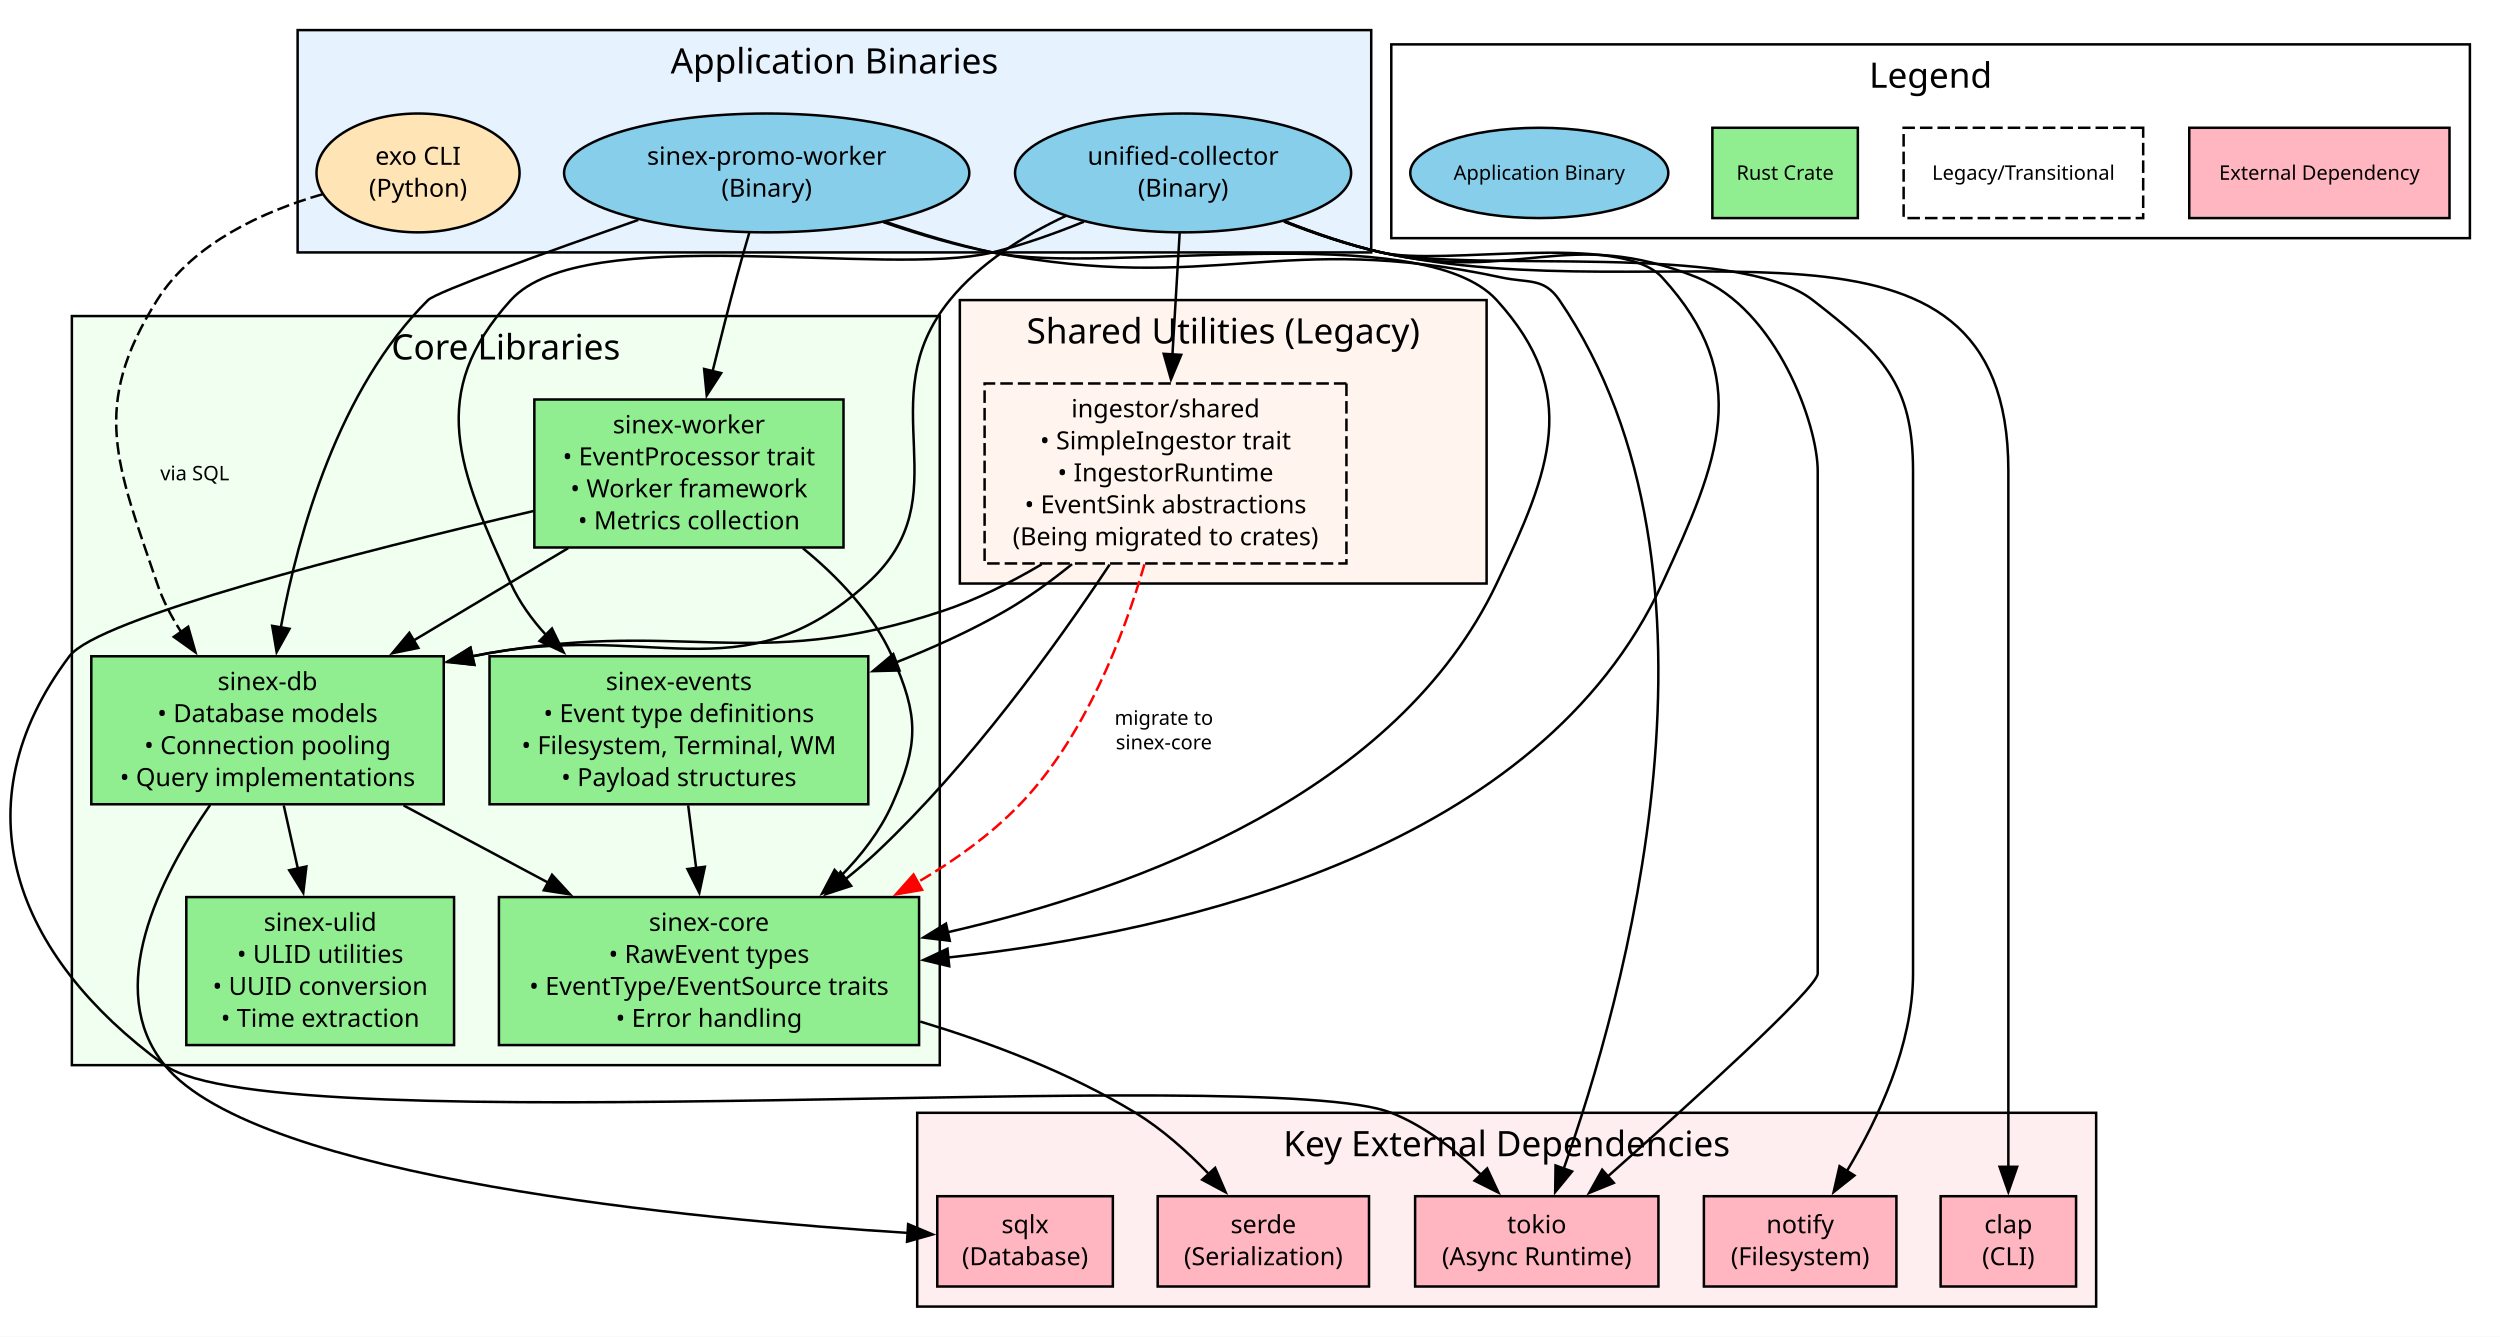
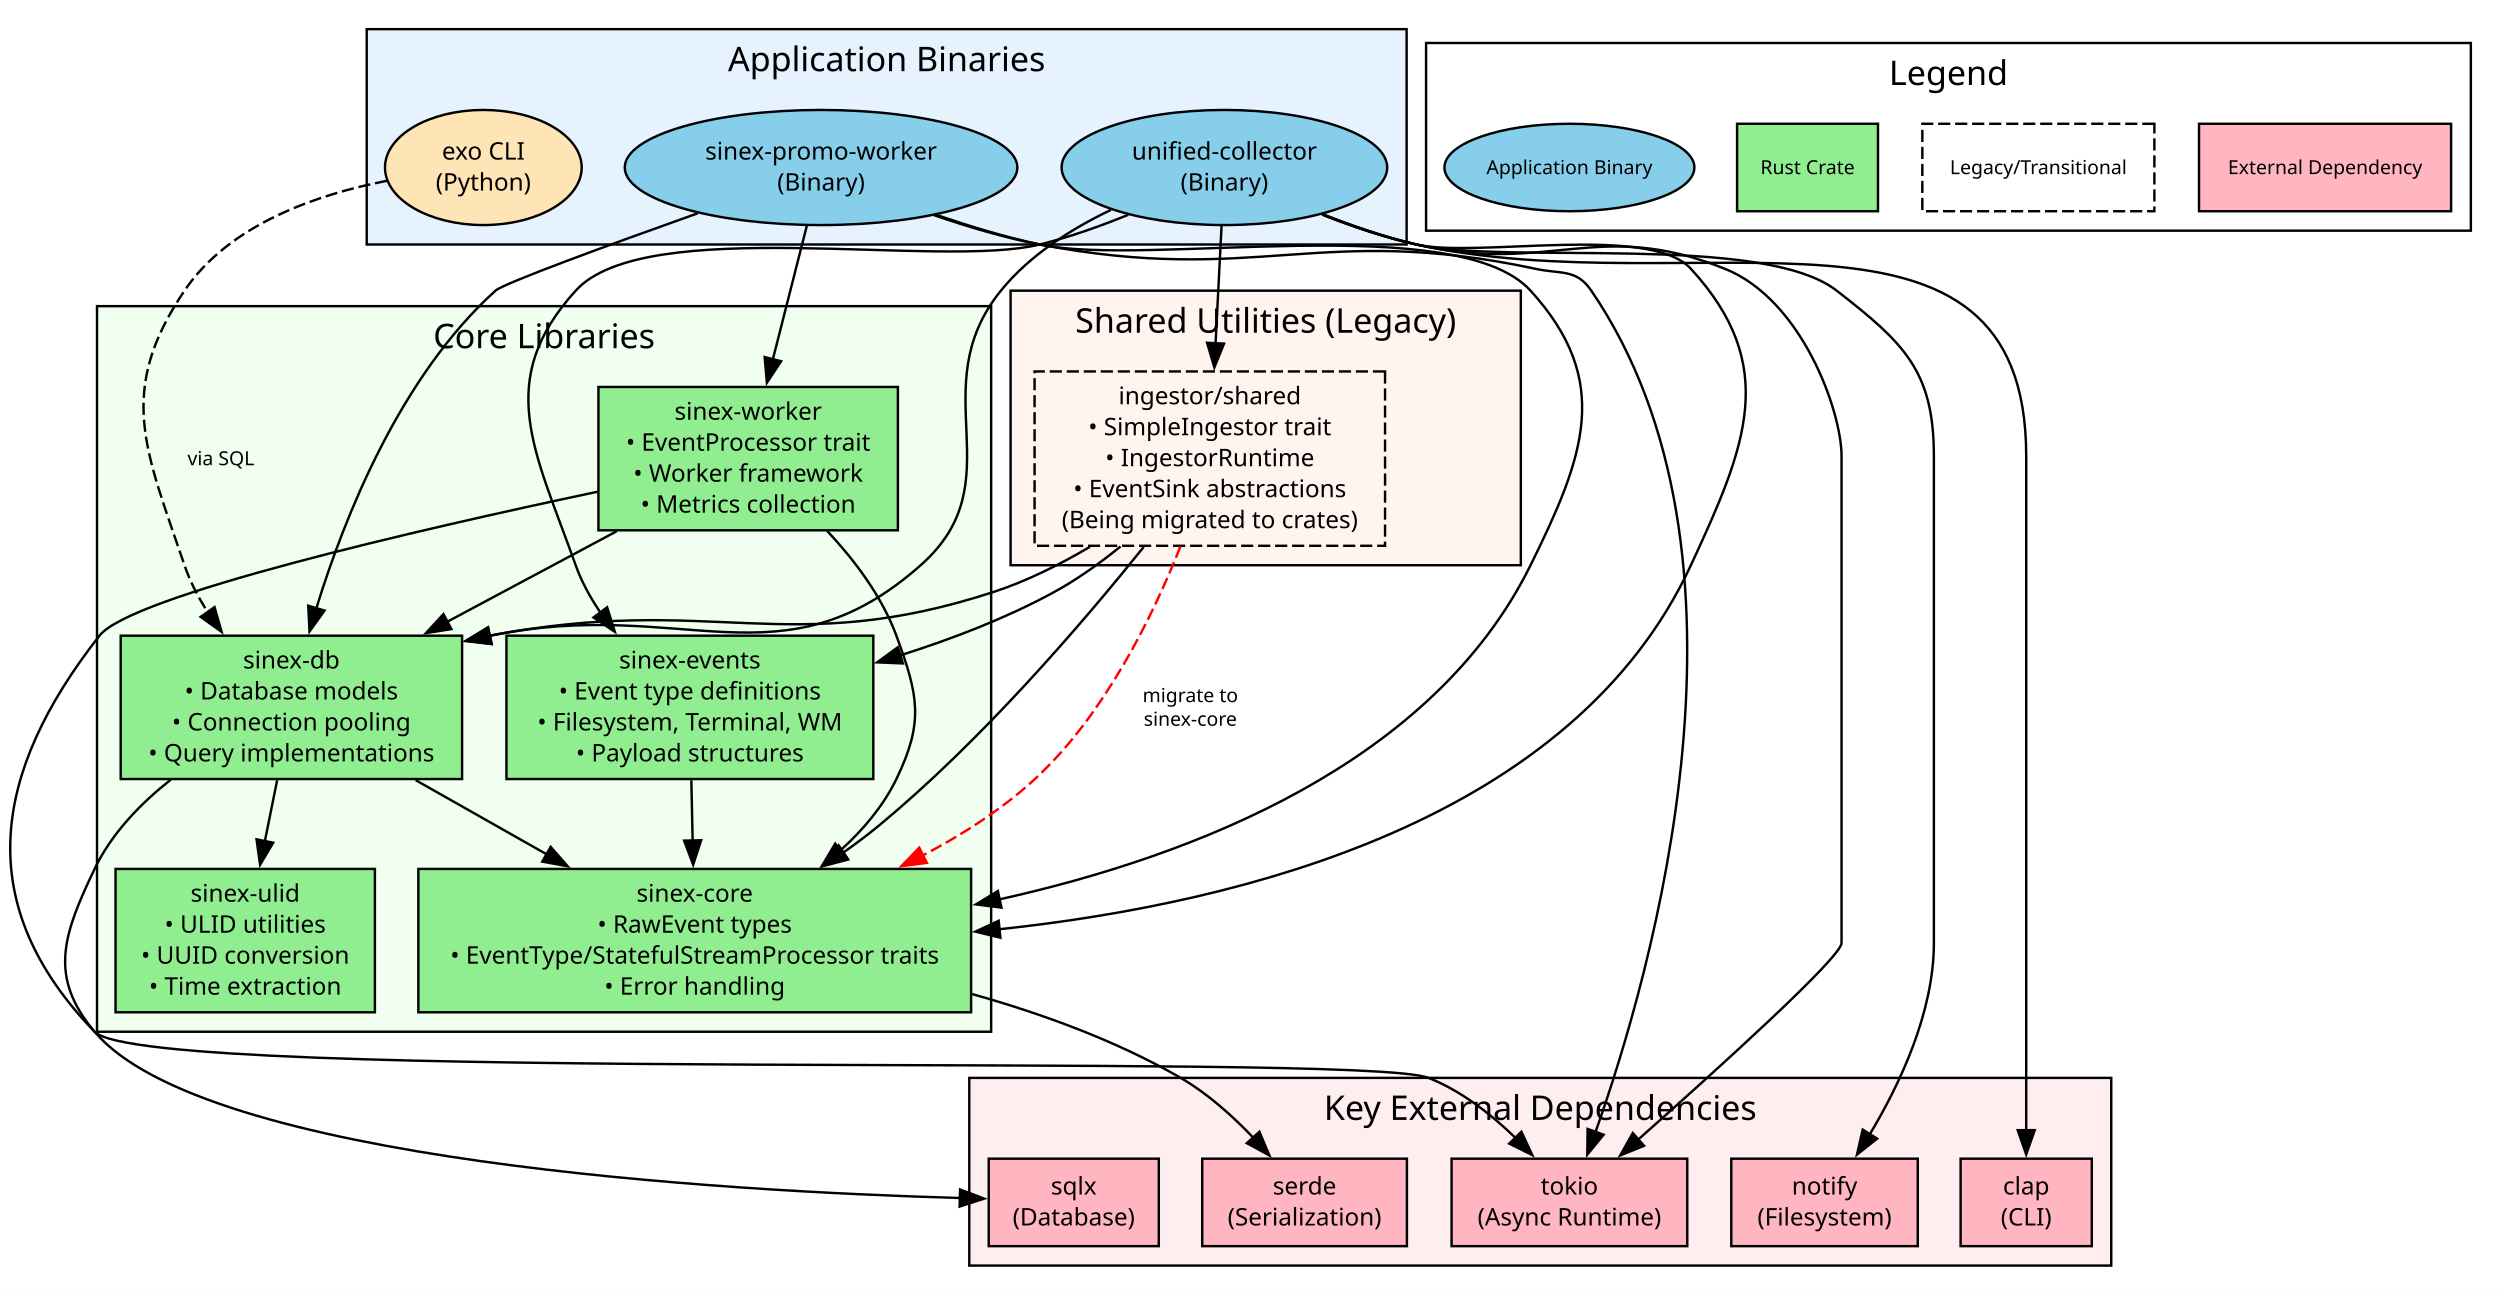
- <svg xmlns="http://www.w3.org/2000/svg" viewBox="0.00 0.00 996.65 532.88">
+ <svg xmlns="http://www.w3.org/2000/svg" viewBox="0.00 0.00 1028.93 532.88">
  <g id="graph0" class="graph" transform="scale(1 1) rotate(0) translate(4 528.88)">
-     <polygon fill="white" stroke="none" points="-4,4 -4,-528.88 992.65,-528.88 992.65,4 -4,4" />
+     <polygon fill="white" stroke="none" points="-4,4 -4,-528.88 1024.93,-528.88 1024.93,4 -4,4" />
    <g id="clust1" class="cluster">
-       <polygon fill="#e6f3ff" stroke="black" points="114.65,-428.25 114.65,-516.88 542.65,-516.88 542.65,-428.25 114.65,-428.25" />
-       <text text-anchor="middle" x="328.65" y="-499.58" font-family="JetBrains Mono Bold" font-size="14.00">Application Binaries</text>
+       <polygon fill="#e6f3ff" stroke="black" points="146.93,-428.25 146.93,-516.88 574.93,-516.88 574.93,-428.25 146.93,-428.25" />
+       <text text-anchor="middle" x="360.93" y="-499.58" font-family="JetBrains Mono Bold" font-size="14.00">Application Binaries</text>
    </g>
    <g id="clust2" class="cluster">
-       <polygon fill="#f0fff0" stroke="black" points="24.65,-104.25 24.65,-402.88 370.65,-402.88 370.65,-104.25 24.65,-104.25" />
-       <text text-anchor="middle" x="197.65" y="-385.57" font-family="JetBrains Mono Bold" font-size="14.00">Core Libraries</text>
+       <polygon fill="#f0fff0" stroke="black" points="35.93,-104.25 35.93,-402.88 403.93,-402.88 403.93,-104.25 35.93,-104.25" />
+       <text text-anchor="middle" x="219.93" y="-385.57" font-family="JetBrains Mono Bold" font-size="14.00">Core Libraries</text>
    </g>
    <g id="clust3" class="cluster">
-       <polygon fill="#fff5ee" stroke="black" points="378.65,-296.25 378.65,-409.25 588.65,-409.25 588.65,-296.25 378.65,-296.25" />
-       <text text-anchor="middle" x="483.65" y="-391.95" font-family="JetBrains Mono Bold" font-size="14.00">Shared Utilities (Legacy)</text>
+       <polygon fill="#fff5ee" stroke="black" points="411.93,-296.25 411.93,-409.25 621.93,-409.25 621.93,-296.25 411.93,-296.25" />
+       <text text-anchor="middle" x="516.93" y="-391.95" font-family="JetBrains Mono Bold" font-size="14.00">Shared Utilities (Legacy)</text>
    </g>
    <g id="clust4" class="cluster">
-       <polygon fill="#ffeef0" stroke="black" points="361.65,-8 361.65,-85.25 831.65,-85.25 831.65,-8 361.65,-8" />
-       <text text-anchor="middle" x="596.65" y="-67.95" font-family="JetBrains Mono Bold" font-size="14.00">Key External Dependencies</text>
+       <polygon fill="#ffeef0" stroke="black" points="394.93,-8 394.93,-85.25 864.93,-85.25 864.93,-8 394.93,-8" />
+       <text text-anchor="middle" x="629.93" y="-67.95" font-family="JetBrains Mono Bold" font-size="14.00">Key External Dependencies</text>
    </g>
    <g id="clust5" class="cluster">
-       <polygon fill="#ffffff" stroke="black" points="550.65,-433.94 550.65,-511.19 980.65,-511.19 980.65,-433.94 550.65,-433.94" />
-       <text text-anchor="middle" x="765.65" y="-493.89" font-family="JetBrains Mono Bold" font-size="14.00">Legend</text>
+       <polygon fill="#ffffff" stroke="black" points="582.93,-433.94 582.93,-511.19 1012.93,-511.19 1012.93,-433.94 582.93,-433.94" />
+       <text text-anchor="middle" x="797.93" y="-493.89" font-family="JetBrains Mono Bold" font-size="14.00">Legend</text>
    </g>
    <g id="node1" class="node">
-       <ellipse fill="#87ceeb" stroke="black" cx="467.65" cy="-459.94" rx="67" ry="23.69" />
-       <text text-anchor="middle" x="467.65" y="-463.19" font-family="JetBrains Mono" font-size="10.00">unified-collector</text>
-       <text text-anchor="middle" x="467.65" y="-450.44" font-family="JetBrains Mono" font-size="10.00">(Binary)</text>
+       <ellipse fill="#87ceeb" stroke="black" cx="499.93" cy="-459.94" rx="67" ry="23.69" />
+       <text text-anchor="middle" x="499.93" y="-463.19" font-family="JetBrains Mono" font-size="10.00">unified-collector</text>
+       <text text-anchor="middle" x="499.93" y="-450.44" font-family="JetBrains Mono" font-size="10.00">(Binary)</text>
    </g>
    <g id="node4" class="node">
-       <polygon fill="#90ee90" stroke="black" points="362.4,-171.25 194.9,-171.25 194.9,-112.25 362.4,-112.25 362.4,-171.25" />
-       <text text-anchor="middle" x="278.65" y="-157.75" font-family="JetBrains Mono" font-size="10.00">sinex-core</text>
-       <text text-anchor="middle" x="278.65" y="-145" font-family="JetBrains Mono" font-size="10.00">• RawEvent types</text>
-       <text text-anchor="middle" x="278.65" y="-132.25" font-family="JetBrains Mono" font-size="10.00">• EventType/EventSource traits</text>
-       <text text-anchor="middle" x="278.65" y="-119.5" font-family="JetBrains Mono" font-size="10.00">• Error handling</text>
+       <polygon fill="#90ee90" stroke="black" points="395.68,-171.25 168.18,-171.25 168.18,-112.25 395.68,-112.25 395.68,-171.25" />
+       <text text-anchor="middle" x="281.93" y="-157.75" font-family="JetBrains Mono" font-size="10.00">sinex-core</text>
+       <text text-anchor="middle" x="281.93" y="-145" font-family="JetBrains Mono" font-size="10.00">• RawEvent types</text>
+       <text text-anchor="middle" x="281.93" y="-132.25" font-family="JetBrains Mono" font-size="10.00">• EventType/StatefulStreamProcessor traits</text>
+       <text text-anchor="middle" x="281.93" y="-119.5" font-family="JetBrains Mono" font-size="10.00">• Error handling</text>
    </g>
    <g id="edge1" class="edge">
-       <path fill="none" stroke="black" d="M507.96,-440.77C520.16,-435.95 533.75,-431.27 546.65,-428.25 570.98,-422.56 641.78,-436.69 658.65,-418.25 695.24,-378.24 681.34,-345.49 658.65,-296.25 610.16,-191.05 469.66,-157.57 373.79,-147.14" />
-       <polygon fill="black" stroke="black" points="374.42,-143.69 364.12,-146.16 373.72,-150.65 374.42,-143.69" />
+       <path fill="none" stroke="black" d="M540.24,-440.76C552.44,-435.95 566.03,-431.26 578.93,-428.25 603.48,-422.52 674.91,-436.84 691.93,-418.25 728.54,-378.25 714.74,-345.44 691.93,-296.25 643.54,-191.91 509.09,-157.29 407.24,-146.42" />
+       <polygon fill="black" stroke="black" points="407.73,-142.95 397.43,-145.45 407.04,-149.92 407.73,-142.95" />
    </g>
    <g id="node5" class="node">
-       <polygon fill="#90ee90" stroke="black" points="172.9,-267.25 32.4,-267.25 32.4,-208.25 172.9,-208.25 172.9,-267.25" />
-       <text text-anchor="middle" x="102.65" y="-253.75" font-family="JetBrains Mono" font-size="10.00">sinex-db</text>
-       <text text-anchor="middle" x="102.65" y="-241" font-family="JetBrains Mono" font-size="10.00">• Database models</text>
-       <text text-anchor="middle" x="102.65" y="-228.25" font-family="JetBrains Mono" font-size="10.00">• Connection pooling</text>
-       <text text-anchor="middle" x="102.65" y="-215.5" font-family="JetBrains Mono" font-size="10.00">• Query implementations</text>
+       <polygon fill="#90ee90" stroke="black" points="186.18,-267.25 45.68,-267.25 45.68,-208.25 186.18,-208.25 186.18,-267.25" />
+       <text text-anchor="middle" x="115.93" y="-253.75" font-family="JetBrains Mono" font-size="10.00">sinex-db</text>
+       <text text-anchor="middle" x="115.93" y="-241" font-family="JetBrains Mono" font-size="10.00">• Database models</text>
+       <text text-anchor="middle" x="115.93" y="-228.25" font-family="JetBrains Mono" font-size="10.00">• Connection pooling</text>
+       <text text-anchor="middle" x="115.93" y="-215.5" font-family="JetBrains Mono" font-size="10.00">• Query implementations</text>
    </g>
    <g id="edge2" class="edge">
-       <path fill="none" stroke="black" d="M420.92,-442.82C404.25,-435 386.65,-424.03 374.65,-409.25 341.66,-368.64 380.51,-331.28 341.65,-296.25 290.79,-250.41 255.48,-282.47 183.95,-267.17" />
-       <polygon fill="black" stroke="black" points="185.14,-263.86 174.59,-264.91 183.49,-270.66 185.14,-263.86" />
+       <path fill="none" stroke="black" d="M453.22,-442.49C436.87,-434.67 419.68,-423.79 407.93,-409.25 375.04,-368.56 414.14,-330.89 374.93,-296.25 317.13,-245.18 277.51,-283.66 197.42,-267.2" />
+       <polygon fill="black" stroke="black" points="198.39,-263.83 187.86,-264.97 196.81,-270.65 198.39,-263.83" />
    </g>
    <g id="node7" class="node">
-       <polygon fill="#90ee90" stroke="black" points="342.15,-267.25 191.15,-267.25 191.15,-208.25 342.15,-208.25 342.15,-267.25" />
-       <text text-anchor="middle" x="266.65" y="-253.75" font-family="JetBrains Mono" font-size="10.00">sinex-events</text>
-       <text text-anchor="middle" x="266.65" y="-241" font-family="JetBrains Mono" font-size="10.00">• Event type definitions</text>
-       <text text-anchor="middle" x="266.65" y="-228.25" font-family="JetBrains Mono" font-size="10.00">• Filesystem, Terminal, WM</text>
-       <text text-anchor="middle" x="266.65" y="-215.5" font-family="JetBrains Mono" font-size="10.00">• Payload structures</text>
+       <polygon fill="#90ee90" stroke="black" points="355.43,-267.25 204.43,-267.25 204.43,-208.25 355.43,-208.25 355.43,-267.25" />
+       <text text-anchor="middle" x="279.93" y="-253.75" font-family="JetBrains Mono" font-size="10.00">sinex-events</text>
+       <text text-anchor="middle" x="279.93" y="-241" font-family="JetBrains Mono" font-size="10.00">• Event type definitions</text>
+       <text text-anchor="middle" x="279.93" y="-228.25" font-family="JetBrains Mono" font-size="10.00">• Filesystem, Terminal, WM</text>
+       <text text-anchor="middle" x="279.93" y="-215.5" font-family="JetBrains Mono" font-size="10.00">• Payload structures</text>
    </g>
    <g id="edge3" class="edge">
-       <path fill="none" stroke="black" d="M428.12,-440.5C416.59,-435.8 403.81,-431.24 391.65,-428.25 350.01,-418.01 228.43,-441.02 199.65,-409.25 165.93,-372.03 178.68,-341.88 199.65,-296.25 203.08,-288.78 208.01,-281.92 213.67,-275.74" />
-       <polygon fill="black" stroke="black" points="216.04,-278.32 220.68,-268.8 211.11,-273.34 216.04,-278.32" />
+       <path fill="none" stroke="black" d="M460.4,-440.5C448.87,-435.81 436.09,-431.24 423.93,-428.25 382.51,-418.05 261.56,-440.87 232.93,-409.25 199.22,-372.02 216.06,-343.55 232.93,-296.25 235.34,-289.48 238.94,-282.92 243.08,-276.82" />
+       <polygon fill="black" stroke="black" points="245.87,-278.94 249.05,-268.84 240.26,-274.75 245.87,-278.94" />
    </g>
    <g id="node9" class="node">
-       <polygon fill="none" stroke="black" stroke-dasharray="5,2" points="532.77,-376 388.52,-376 388.52,-304.25 532.77,-304.25 532.77,-376" />
-       <text text-anchor="middle" x="460.65" y="-362.5" font-family="JetBrains Mono" font-size="10.00">ingestor/shared</text>
-       <text text-anchor="middle" x="460.65" y="-349.75" font-family="JetBrains Mono" font-size="10.00">• SimpleIngestor trait</text>
-       <text text-anchor="middle" x="460.65" y="-337" font-family="JetBrains Mono" font-size="10.00">• IngestorRuntime</text>
-       <text text-anchor="middle" x="460.65" y="-324.25" font-family="JetBrains Mono" font-size="10.00">• EventSink abstractions</text>
-       <text text-anchor="middle" x="460.65" y="-311.5" font-family="JetBrains Mono" font-size="10.00">(Being migrated to crates)</text>
+       <polygon fill="none" stroke="black" stroke-dasharray="5,2" points="566.05,-376 421.8,-376 421.8,-304.25 566.05,-304.25 566.05,-376" />
+       <text text-anchor="middle" x="493.93" y="-362.5" font-family="JetBrains Mono" font-size="10.00">ingestor/shared</text>
+       <text text-anchor="middle" x="493.93" y="-349.75" font-family="JetBrains Mono" font-size="10.00">• SimpleIngestor trait</text>
+       <text text-anchor="middle" x="493.93" y="-337" font-family="JetBrains Mono" font-size="10.00">• IngestorRuntime</text>
+       <text text-anchor="middle" x="493.93" y="-324.25" font-family="JetBrains Mono" font-size="10.00">• EventSink abstractions</text>
+       <text text-anchor="middle" x="493.93" y="-311.5" font-family="JetBrains Mono" font-size="10.00">(Being migrated to crates)</text>
    </g>
    <g id="edge4" class="edge">
-       <path fill="none" stroke="black" d="M466.28,-435.94C465.46,-422.12 464.39,-404.04 463.4,-387.37" />
-       <polygon fill="black" stroke="black" points="466.9,-387.42 462.82,-377.64 459.92,-387.83 466.9,-387.42" />
+       <path fill="none" stroke="black" d="M498.76,-435.94C498.05,-422.12 497.13,-404.04 496.28,-387.37" />
+       <polygon fill="black" stroke="black" points="499.79,-387.45 495.79,-377.64 492.8,-387.81 499.79,-387.45" />
    </g>
    <g id="node11" class="node">
-       <polygon fill="#ffb6c1" stroke="black" points="657.15,-52 560.15,-52 560.15,-16 657.15,-16 657.15,-52" />
-       <text text-anchor="middle" x="608.65" y="-37.25" font-family="JetBrains Mono" font-size="10.00">tokio</text>
-       <text text-anchor="middle" x="608.65" y="-24.5" font-family="JetBrains Mono" font-size="10.00">(Async Runtime)</text>
+       <polygon fill="#ffb6c1" stroke="black" points="690.43,-52 593.43,-52 593.43,-16 690.43,-16 690.43,-52" />
+       <text text-anchor="middle" x="641.93" y="-37.25" font-family="JetBrains Mono" font-size="10.00">tokio</text>
+       <text text-anchor="middle" x="641.93" y="-24.5" font-family="JetBrains Mono" font-size="10.00">(Async Runtime)</text>
    </g>
    <g id="edge19" class="edge">
-       <path fill="none" stroke="black" d="M507.94,-440.69C520.14,-435.87 533.74,-431.2 546.65,-428.25 601.41,-415.72 620.53,-439.22 672.65,-418.25 704.38,-405.48 720.65,-359.57 720.65,-341.12 720.65,-341.12 720.65,-341.12 720.65,-140.75 720.65,-135 670.02,-89.18 636.84,-59.77" />
-       <polygon fill="black" stroke="black" points="639.36,-57.32 629.55,-53.32 634.72,-62.56 639.36,-57.32" />
+       <path fill="none" stroke="black" d="M540.22,-440.68C552.42,-435.87 566.02,-431.2 578.93,-428.25 634.13,-415.64 653.39,-439.36 705.93,-418.25 737.67,-405.49 753.93,-359.63 753.93,-341.12 753.93,-341.12 753.93,-341.12 753.93,-140.75 753.93,-135 703.3,-89.18 670.12,-59.77" />
+       <polygon fill="black" stroke="black" points="672.64,-57.32 662.83,-53.32 668,-62.56 672.64,-57.32" />
    </g>
    <g id="node13" class="node">
-       <polygon fill="#ffb6c1" stroke="black" points="752.02,-52 675.27,-52 675.27,-16 752.02,-16 752.02,-52" />
-       <text text-anchor="middle" x="713.65" y="-37.25" font-family="JetBrains Mono" font-size="10.00">notify</text>
-       <text text-anchor="middle" x="713.65" y="-24.5" font-family="JetBrains Mono" font-size="10.00">(Filesystem)</text>
+       <polygon fill="#ffb6c1" stroke="black" points="785.3,-52 708.55,-52 708.55,-16 785.3,-16 785.3,-52" />
+       <text text-anchor="middle" x="746.93" y="-37.25" font-family="JetBrains Mono" font-size="10.00">notify</text>
+       <text text-anchor="middle" x="746.93" y="-24.5" font-family="JetBrains Mono" font-size="10.00">(Filesystem)</text>
    </g>
    <g id="edge20" class="edge">
-       <path fill="none" stroke="black" d="M507.92,-440.62C520.13,-435.8 533.73,-431.15 546.65,-428.25 584.17,-419.83 688.3,-432.86 718.65,-409.25 746.36,-387.69 758.65,-376.24 758.65,-341.12 758.65,-341.12 758.65,-341.12 758.65,-140.75 758.65,-112.25 744.63,-82.62 732.25,-62" />
-       <polygon fill="black" stroke="black" points="735.28,-60.25 726.99,-53.66 729.36,-63.98 735.28,-60.25" />
+       <path fill="none" stroke="black" d="M540.2,-440.61C552.41,-435.8 566.01,-431.15 578.93,-428.25 616.67,-419.79 721.4,-433 751.93,-409.25 779.64,-387.69 791.93,-376.24 791.93,-341.12 791.93,-341.12 791.93,-341.12 791.93,-140.75 791.93,-112.25 777.91,-82.62 765.53,-62" />
+       <polygon fill="black" stroke="black" points="768.56,-60.25 760.27,-53.66 762.64,-63.98 768.56,-60.25" />
    </g>
    <g id="node14" class="node">
-       <polygon fill="#ffb6c1" stroke="black" points="823.65,-52 769.65,-52 769.65,-16 823.65,-16 823.65,-52" />
-       <text text-anchor="middle" x="796.65" y="-37.25" font-family="JetBrains Mono" font-size="10.00">clap</text>
-       <text text-anchor="middle" x="796.65" y="-24.5" font-family="JetBrains Mono" font-size="10.00">(CLI)</text>
+       <polygon fill="#ffb6c1" stroke="black" points="856.93,-52 802.93,-52 802.93,-16 856.93,-16 856.93,-52" />
+       <text text-anchor="middle" x="829.93" y="-37.25" font-family="JetBrains Mono" font-size="10.00">clap</text>
+       <text text-anchor="middle" x="829.93" y="-24.5" font-family="JetBrains Mono" font-size="10.00">(CLI)</text>
    </g>
    <g id="edge21" class="edge">
-       <path fill="none" stroke="black" d="M507.9,-440.53C520.11,-435.71 533.71,-431.08 546.65,-428.25 661.6,-403.11 796.65,-458.79 796.65,-341.12 796.65,-341.12 796.65,-341.12 796.65,-140.75 796.65,-114.66 796.65,-84.95 796.65,-63.68" />
-       <polygon fill="black" stroke="black" points="800.15,-63.73 796.65,-53.73 793.15,-63.73 800.15,-63.73" />
+       <path fill="none" stroke="black" d="M540.18,-440.53C552.39,-435.71 565.99,-431.08 578.93,-428.25 694.29,-403.04 829.93,-459.21 829.93,-341.12 829.93,-341.12 829.93,-341.12 829.93,-140.75 829.93,-114.66 829.93,-84.95 829.93,-63.68" />
+       <polygon fill="black" stroke="black" points="833.43,-63.73 829.93,-53.73 826.43,-63.73 833.43,-63.73" />
    </g>
    <g id="node2" class="node">
-       <ellipse fill="#87ceeb" stroke="black" cx="301.65" cy="-459.94" rx="80.79" ry="23.69" />
-       <text text-anchor="middle" x="301.65" y="-463.19" font-family="JetBrains Mono" font-size="10.00">sinex-promo-worker</text>
-       <text text-anchor="middle" x="301.65" y="-450.44" font-family="JetBrains Mono" font-size="10.00">(Binary)</text>
+       <ellipse fill="#87ceeb" stroke="black" cx="333.93" cy="-459.94" rx="80.79" ry="23.69" />
+       <text text-anchor="middle" x="333.93" y="-463.19" font-family="JetBrains Mono" font-size="10.00">sinex-promo-worker</text>
+       <text text-anchor="middle" x="333.93" y="-450.44" font-family="JetBrains Mono" font-size="10.00">(Binary)</text>
    </g>
    <g id="edge5" class="edge">
-       <path fill="none" stroke="black" d="M349.17,-440.41C362.71,-435.77 377.61,-431.26 391.65,-428.25 435.51,-418.83 562.45,-442.43 592.65,-409.25 626.45,-372.1 614.2,-341.61 592.65,-296.25 553.31,-213.45 451.05,-174.92 373.83,-157.24" />
-       <polygon fill="black" stroke="black" points="374.63,-153.84 364.11,-155.11 373.13,-160.67 374.63,-153.84" />
+       <path fill="none" stroke="black" d="M381.45,-440.41C394.99,-435.77 409.89,-431.26 423.93,-428.25 468.01,-418.8 595.58,-442.59 625.93,-409.25 659.74,-372.11 648.17,-341.28 625.93,-296.25 585.74,-214.88 488.04,-176.62 406.99,-158.65" />
+       <polygon fill="black" stroke="black" points="408.17,-155.32 397.66,-156.66 406.71,-162.17 408.17,-155.32" />
    </g>
    <g id="edge6" class="edge">
-       <path fill="none" stroke="black" d="M250.46,-441.21C213.63,-428.28 169.89,-412.47 166.65,-409.25 131.08,-373.91 115.02,-316.92 107.94,-278.67" />
-       <polygon fill="black" stroke="black" points="111.42,-278.2 106.28,-268.94 104.52,-279.38 111.42,-278.2" />
+       <path fill="none" stroke="black" d="M283.2,-441.11C246.7,-428.13 203.3,-412.29 199.93,-409.25 160.91,-374.04 137.92,-316.64 126.13,-278.3" />
+       <polygon fill="black" stroke="black" points="129.57,-277.59 123.39,-268.99 122.86,-279.57 129.57,-277.59" />
    </g>
    <g id="node8" class="node">
-       <polygon fill="#90ee90" stroke="black" points="332.27,-369.62 209.02,-369.62 209.02,-310.62 332.27,-310.62 332.27,-369.62" />
-       <text text-anchor="middle" x="270.65" y="-356.12" font-family="JetBrains Mono" font-size="10.00">sinex-worker</text>
-       <text text-anchor="middle" x="270.65" y="-343.38" font-family="JetBrains Mono" font-size="10.00">• EventProcessor trait</text>
-       <text text-anchor="middle" x="270.65" y="-330.62" font-family="JetBrains Mono" font-size="10.00">• Worker framework</text>
-       <text text-anchor="middle" x="270.65" y="-317.88" font-family="JetBrains Mono" font-size="10.00">• Metrics collection</text>
+       <polygon fill="#90ee90" stroke="black" points="365.55,-369.62 242.3,-369.62 242.3,-310.62 365.55,-310.62 365.55,-369.62" />
+       <text text-anchor="middle" x="303.93" y="-356.12" font-family="JetBrains Mono" font-size="10.00">sinex-worker</text>
+       <text text-anchor="middle" x="303.93" y="-343.38" font-family="JetBrains Mono" font-size="10.00">• EventProcessor trait</text>
+       <text text-anchor="middle" x="303.93" y="-330.62" font-family="JetBrains Mono" font-size="10.00">• Worker framework</text>
+       <text text-anchor="middle" x="303.93" y="-317.88" font-family="JetBrains Mono" font-size="10.00">• Metrics collection</text>
    </g>
    <g id="edge7" class="edge">
-       <path fill="none" stroke="black" d="M294.74,-436.18C293.02,-430.35 291.22,-424.08 289.65,-418.25 286.37,-406.14 283.03,-392.91 280.07,-380.87" />
-       <polygon fill="black" stroke="black" points="283.5,-380.14 277.74,-371.24 276.7,-381.79 283.5,-380.14" />
+       <path fill="none" stroke="black" d="M328.07,-435.94C324.09,-420.3 318.72,-399.21 314.05,-380.88" />
+       <polygon fill="black" stroke="black" points="317.49,-380.2 311.63,-371.37 310.71,-381.93 317.49,-380.2" />
    </g>
    <g id="edge22" class="edge">
-       <path fill="none" stroke="black" d="M348.15,-440.32C361.94,-435.56 377.22,-431.01 391.65,-428.25 480.37,-411.29 506.32,-437.18 594.65,-418.25 605.38,-415.95 611.46,-418.32 617.65,-409.25 691.94,-300.4 642.9,-129.19 619.29,-62.7" />
-       <polygon fill="black" stroke="black" points="622.71,-61.86 615.99,-53.66 616.13,-64.25 622.71,-61.86" />
+       <path fill="none" stroke="black" d="M380.43,-440.32C394.22,-435.56 409.5,-431.01 423.93,-428.25 513.09,-411.21 539.17,-437.26 627.93,-418.25 638.66,-415.95 644.74,-418.32 650.93,-409.25 725.22,-300.4 676.18,-129.19 652.57,-62.7" />
+       <polygon fill="black" stroke="black" points="655.99,-61.86 649.28,-53.66 649.41,-64.25 655.99,-61.86" />
    </g>
    <g id="node3" class="node">
-       <ellipse fill="#ffe4b5" stroke="black" cx="162.65" cy="-459.94" rx="40.48" ry="23.69" />
-       <text text-anchor="middle" x="162.65" y="-463.19" font-family="JetBrains Mono" font-size="10.00">exo CLI</text>
-       <text text-anchor="middle" x="162.65" y="-450.44" font-family="JetBrains Mono" font-size="10.00">(Python)</text>
+       <ellipse fill="#ffe4b5" stroke="black" cx="194.93" cy="-459.94" rx="40.48" ry="23.69" />
+       <text text-anchor="middle" x="194.93" y="-463.19" font-family="JetBrains Mono" font-size="10.00">exo CLI</text>
+       <text text-anchor="middle" x="194.93" y="-450.44" font-family="JetBrains Mono" font-size="10.00">(Python)</text>
    </g>
    <g id="edge8" class="edge">
-       <path fill="none" stroke="black" stroke-dasharray="5,2" d="M124.57,-451.45C101.19,-444.67 73.06,-432.1 58.65,-409.25 31.86,-366.77 42.54,-343.82 58.65,-296.25 60.92,-289.53 64.33,-282.98 68.27,-276.85" />
-       <polygon fill="black" stroke="black" points="71.02,-279.02 73.92,-268.83 65.3,-274.99 71.02,-279.02" />
-       <text text-anchor="middle" x="73.65" y="-337.4" font-family="JetBrains Mono" font-size="8.00">via SQL</text>
+       <path fill="none" stroke="black" stroke-dasharray="5,2" d="M155.25,-454.46C126.82,-448.94 90.41,-436.65 71.93,-409.25 43.84,-367.61 55.82,-343.82 71.93,-296.25 74.2,-289.53 77.62,-282.98 81.55,-276.85" />
+       <polygon fill="black" stroke="black" points="84.3,-279.02 87.2,-268.83 78.58,-274.99 84.3,-279.02" />
+       <text text-anchor="middle" x="86.93" y="-337.4" font-family="JetBrains Mono" font-size="8.00">via SQL</text>
    </g>
    <g id="node12" class="node">
-       <polygon fill="#ffb6c1" stroke="black" points="541.77,-52 457.52,-52 457.52,-16 541.77,-16 541.77,-52" />
-       <text text-anchor="middle" x="499.65" y="-37.25" font-family="JetBrains Mono" font-size="10.00">serde</text>
-       <text text-anchor="middle" x="499.65" y="-24.5" font-family="JetBrains Mono" font-size="10.00">(Serialization)</text>
+       <polygon fill="#ffb6c1" stroke="black" points="575.05,-52 490.8,-52 490.8,-16 575.05,-16 575.05,-52" />
+       <text text-anchor="middle" x="532.93" y="-37.25" font-family="JetBrains Mono" font-size="10.00">serde</text>
+       <text text-anchor="middle" x="532.93" y="-24.5" font-family="JetBrains Mono" font-size="10.00">(Serialization)</text>
    </g>
    <g id="edge18" class="edge">
-       <path fill="none" stroke="black" d="M362.85,-121.63C391.34,-113.03 422.52,-101.15 448.65,-85.25 459.32,-78.75 469.47,-69.62 477.87,-60.91" />
-       <polygon fill="black" stroke="black" points="480.42,-63.3 484.61,-53.57 475.26,-58.57 480.42,-63.3" />
+       <path fill="none" stroke="black" d="M395.98,-119.78C425.19,-111.59 455.73,-100.4 481.93,-85.25 493.02,-78.84 503.44,-69.44 511.94,-60.51" />
+       <polygon fill="black" stroke="black" points="514.34,-63.08 518.45,-53.32 509.14,-58.39 514.34,-63.08" />
    </g>
    <g id="edge9" class="edge">
-       <path fill="none" stroke="black" d="M156.89,-207.78C175.13,-198.04 195.64,-187.08 214.56,-176.98" />
-       <polygon fill="black" stroke="black" points="216.08,-180.14 223.25,-172.34 212.78,-173.96 216.08,-180.14" />
+       <path fill="none" stroke="black" d="M167.09,-207.78C184.21,-198.09 203.46,-187.18 221.24,-177.12" />
+       <polygon fill="black" stroke="black" points="222.64,-180.34 229.62,-172.37 219.19,-174.25 222.64,-180.34" />
    </g>
    <g id="node6" class="node">
-       <polygon fill="#90ee90" stroke="black" points="177.02,-171.25 70.27,-171.25 70.27,-112.25 177.02,-112.25 177.02,-171.25" />
-       <text text-anchor="middle" x="123.65" y="-157.75" font-family="JetBrains Mono" font-size="10.00">sinex-ulid</text>
-       <text text-anchor="middle" x="123.65" y="-145" font-family="JetBrains Mono" font-size="10.00">• ULID utilities</text>
-       <text text-anchor="middle" x="123.65" y="-132.25" font-family="JetBrains Mono" font-size="10.00">• UUID conversion</text>
-       <text text-anchor="middle" x="123.65" y="-119.5" font-family="JetBrains Mono" font-size="10.00">• Time extraction</text>
+       <polygon fill="#90ee90" stroke="black" points="150.3,-171.25 43.55,-171.25 43.55,-112.25 150.3,-112.25 150.3,-171.25" />
+       <text text-anchor="middle" x="96.93" y="-157.75" font-family="JetBrains Mono" font-size="10.00">sinex-ulid</text>
+       <text text-anchor="middle" x="96.93" y="-145" font-family="JetBrains Mono" font-size="10.00">• ULID utilities</text>
+       <text text-anchor="middle" x="96.93" y="-132.25" font-family="JetBrains Mono" font-size="10.00">• UUID conversion</text>
+       <text text-anchor="middle" x="96.93" y="-119.5" font-family="JetBrains Mono" font-size="10.00">• Time extraction</text>
    </g>
    <g id="edge10" class="edge">
-       <path fill="none" stroke="black" d="M109.12,-207.78C110.89,-199.84 112.85,-191.1 114.73,-182.66" />
-       <polygon fill="black" stroke="black" points="118.14,-183.46 116.9,-172.94 111.31,-181.94 118.14,-183.46" />
+       <path fill="none" stroke="black" d="M110.07,-207.78C108.47,-199.84 106.7,-191.1 105,-182.66" />
+       <polygon fill="black" stroke="black" points="108.44,-182.05 103.03,-172.95 101.58,-183.44 108.44,-182.05" />
    </g>
    <g id="node10" class="node">
-       <polygon fill="#ffb6c1" stroke="black" points="439.65,-52 369.65,-52 369.65,-16 439.65,-16 439.65,-52" />
-       <text text-anchor="middle" x="404.65" y="-37.25" font-family="JetBrains Mono" font-size="10.00">sqlx</text>
-       <text text-anchor="middle" x="404.65" y="-24.5" font-family="JetBrains Mono" font-size="10.00">(Database)</text>
+       <polygon fill="#ffb6c1" stroke="black" points="472.93,-52 402.93,-52 402.93,-16 472.93,-16 472.93,-52" />
+       <text text-anchor="middle" x="437.93" y="-37.25" font-family="JetBrains Mono" font-size="10.00">sqlx</text>
+       <text text-anchor="middle" x="437.93" y="-24.5" font-family="JetBrains Mono" font-size="10.00">(Database)</text>
    </g>
    <g id="edge17" class="edge">
-       <path fill="none" stroke="black" d="M79.76,-207.95C59.64,-178.92 37.1,-134.25 61.65,-104.25 98.58,-59.12 273,-42.73 357.94,-37.36" />
-       <polygon fill="black" stroke="black" points="358.03,-40.86 367.8,-36.76 357.6,-33.87 358.03,-40.86" />
+       <path fill="none" stroke="black" d="M66.34,-208.04C53.77,-198.12 41.86,-185.78 34.93,-171.25 22.1,-144.38 15.74,-127.02 34.93,-104.25 80.05,-50.71 294.94,-38.56 391.16,-35.81" />
+       <polygon fill="black" stroke="black" points="391.14,-39.31 401.04,-35.55 390.96,-32.31 391.14,-39.31" />
    </g>
    <g id="edge11" class="edge">
-       <path fill="none" stroke="black" d="M270.35,-207.78C271.36,-199.84 272.48,-191.1 273.55,-182.66" />
-       <polygon fill="black" stroke="black" points="277,-183.33 274.79,-172.96 270.05,-182.44 277,-183.33" />
+       <path fill="none" stroke="black" d="M280.54,-207.78C280.71,-199.93 280.9,-191.3 281.07,-182.95" />
+       <polygon fill="black" stroke="black" points="284.57,-183.05 281.29,-172.98 277.57,-182.9 284.57,-183.05" />
    </g>
    <g id="edge12" class="edge">
-       <path fill="none" stroke="black" d="M316.06,-310.34C330.17,-298.82 344.02,-284.23 351.65,-267.25 362.4,-243.33 362.33,-232.2 351.65,-208.25 346.86,-197.53 339.36,-187.83 330.95,-179.38" />
-       <polygon fill="black" stroke="black" points="333.48,-176.95 323.77,-172.7 328.71,-182.08 333.48,-176.95" />
+       <path fill="none" stroke="black" d="M336.38,-310.44C347.68,-298.37 359.01,-283.38 364.93,-267.25 373.97,-242.63 376.37,-231.85 364.93,-208.25 359.53,-197.12 351.23,-187.31 341.92,-178.9" />
+       <polygon fill="black" stroke="black" points="344.23,-176.27 334.31,-172.54 339.74,-181.64 344.23,-176.27" />
    </g>
    <g id="edge13" class="edge">
-       <path fill="none" stroke="black" d="M222.51,-310.36C203.26,-298.86 180.92,-285.51 160.78,-273.48" />
-       <polygon fill="black" stroke="black" points="162.77,-270.59 152.39,-268.47 159.18,-276.6 162.77,-270.59" />
+       <path fill="none" stroke="black" d="M249.8,-310.23C227.98,-298.57 202.63,-285.04 179.9,-272.9" />
+       <polygon fill="black" stroke="black" points="181.8,-269.95 171.33,-268.33 178.51,-276.13 181.8,-269.95" />
    </g>
    <g id="edge23" class="edge">
-       <path fill="none" stroke="black" d="M208.69,-325.16C139.3,-308.91 34.99,-282.36 23.65,-267.25 -21,-207.75 1.53,-148.05 61.65,-104.25 105.59,-72.23 500.08,-105.24 550.65,-85.25 564.06,-79.95 576.51,-70.14 586.4,-60.59" />
-       <polygon fill="black" stroke="black" points="588.87,-63.07 593.34,-53.46 583.86,-58.18 588.87,-63.07" />
+       <path fill="none" stroke="black" d="M241.97,-326.51C167.16,-310.67 49.73,-283.6 36.93,-267.25 -7.74,-210.21 -15.41,-156.36 34.93,-104.25 56.13,-82.3 555.52,-96.41 583.93,-85.25 597.36,-79.98 609.8,-70.17 619.69,-60.62" />
+       <polygon fill="black" stroke="black" points="622.17,-63.09 626.63,-53.49 617.15,-58.21 622.17,-63.09" />
    </g>
    <g id="edge14" class="edge">
-       <path fill="none" stroke="black" d="M438.37,-303.81C417.03,-271.67 382.68,-224.07 345.65,-189.25 341.73,-185.56 337.5,-181.95 333.13,-178.46" />
-       <polygon fill="black" stroke="black" points="335.31,-175.72 325.24,-172.43 331.06,-181.28 335.31,-175.72" />
+       <path fill="none" stroke="black" d="M466.71,-303.76C440.89,-271.6 399.88,-223.98 357.93,-189.25 353.24,-185.37 348.19,-181.58 343.01,-177.95" />
+       <polygon fill="black" stroke="black" points="345.09,-175.13 334.84,-172.44 341.18,-180.93 345.09,-175.13" />
    </g>
    <g id="edge24" class="edge">
-       <path fill="none" stroke="red" stroke-dasharray="5,2" d="M452.26,-303.92C443.87,-275.15 428.42,-235.02 402.65,-208.25 390.94,-196.09 376.49,-185.72 361.63,-177.05" />
-       <polygon fill="red" stroke="red" points="363.59,-174.14 353.15,-172.33 360.19,-180.25 363.59,-174.14" />
-       <text text-anchor="middle" x="459.98" y="-239.9" font-family="JetBrains Mono" font-size="8.00">migrate to</text>
-       <text text-anchor="middle" x="459.98" y="-230.15" font-family="JetBrains Mono" font-size="8.00">sinex-core</text>
+       <path fill="none" stroke="red" stroke-dasharray="5,2" d="M481.83,-303.95C470.34,-275.01 450.53,-234.61 421.93,-208.25 408.53,-195.9 392.39,-185.49 375.9,-176.87" />
+       <polygon fill="red" stroke="red" points="377.48,-173.74 366.97,-172.4 374.35,-180.01 377.48,-173.74" />
+       <text text-anchor="middle" x="485.9" y="-239.9" font-family="JetBrains Mono" font-size="8.00">migrate to</text>
+       <text text-anchor="middle" x="485.9" y="-230.15" font-family="JetBrains Mono" font-size="8.00">sinex-core</text>
    </g>
    <g id="edge15" class="edge">
-       <path fill="none" stroke="black" d="M411.27,-303.91C398.85,-296.58 385.19,-289.73 371.65,-285.25 294.91,-259.85 267.34,-283.39 184.29,-267.25" />
-       <polygon fill="black" stroke="black" points="185.03,-263.83 174.52,-265.2 183.59,-270.68 185.03,-263.83" />
+       <path fill="none" stroke="black" d="M444.58,-303.82C432.16,-296.5 418.49,-289.67 404.93,-285.25 319.66,-257.45 289.35,-284.8 197.52,-267.23" />
+       <polygon fill="black" stroke="black" points="198.3,-263.82 187.8,-265.23 196.89,-270.68 198.3,-263.82" />
    </g>
    <g id="edge16" class="edge">
-       <path fill="none" stroke="black" d="M423.38,-303.99C414.99,-297.18 405.84,-290.53 396.65,-285.25 383.05,-277.44 367.92,-270.58 352.92,-264.7" />
-       <polygon fill="black" stroke="black" points="354.59,-261.59 344,-261.33 352.11,-268.14 354.59,-261.59" />
+       <path fill="none" stroke="black" d="M457.18,-303.97C448.69,-297.08 439.36,-290.4 429.93,-285.25 410.28,-274.51 387.8,-265.88 366.33,-259.1" />
+       <polygon fill="black" stroke="black" points="367.59,-255.83 357,-256.27 365.55,-262.52 367.59,-255.83" />
    </g>
    <g id="node15" class="node">
-       <ellipse fill="#87ceeb" stroke="black" cx="609.65" cy="-459.94" rx="51.44" ry="18" />
-       <text text-anchor="middle" x="609.65" y="-457.21" font-family="JetBrains Mono" font-size="8.00">Application Binary</text>
+       <ellipse fill="#87ceeb" stroke="black" cx="641.93" cy="-459.94" rx="51.44" ry="18" />
+       <text text-anchor="middle" x="641.93" y="-457.21" font-family="JetBrains Mono" font-size="8.00">Application Binary</text>
    </g>
    <g id="node16" class="node">
-       <polygon fill="#90ee90" stroke="black" points="736.65,-477.94 678.65,-477.94 678.65,-441.94 736.65,-441.94 736.65,-477.94" />
-       <text text-anchor="middle" x="707.65" y="-457.21" font-family="JetBrains Mono" font-size="8.00">Rust Crate</text>
+       <polygon fill="#90ee90" stroke="black" points="768.93,-477.94 710.93,-477.94 710.93,-441.94 768.93,-441.94 768.93,-477.94" />
+       <text text-anchor="middle" x="739.93" y="-457.21" font-family="JetBrains Mono" font-size="8.00">Rust Crate</text>
    </g>
    <g id="node17" class="node">
-       <polygon fill="none" stroke="black" stroke-dasharray="5,2" points="850.4,-477.94 754.9,-477.94 754.9,-441.94 850.4,-441.94 850.4,-477.94" />
-       <text text-anchor="middle" x="802.65" y="-457.21" font-family="JetBrains Mono" font-size="8.00">Legacy/Transitional</text>
+       <polygon fill="none" stroke="black" stroke-dasharray="5,2" points="882.68,-477.94 787.18,-477.94 787.18,-441.94 882.68,-441.94 882.68,-477.94" />
+       <text text-anchor="middle" x="834.93" y="-457.21" font-family="JetBrains Mono" font-size="8.00">Legacy/Transitional</text>
    </g>
    <g id="node18" class="node">
-       <polygon fill="#ffb6c1" stroke="black" points="972.52,-477.94 868.77,-477.94 868.77,-441.94 972.52,-441.94 972.52,-477.94" />
-       <text text-anchor="middle" x="920.65" y="-457.21" font-family="JetBrains Mono" font-size="8.00">External Dependency</text>
+       <polygon fill="#ffb6c1" stroke="black" points="1004.8,-477.94 901.05,-477.94 901.05,-441.94 1004.8,-441.94 1004.8,-477.94" />
+       <text text-anchor="middle" x="952.93" y="-457.21" font-family="JetBrains Mono" font-size="8.00">External Dependency</text>
    </g>
  </g>
</svg>
